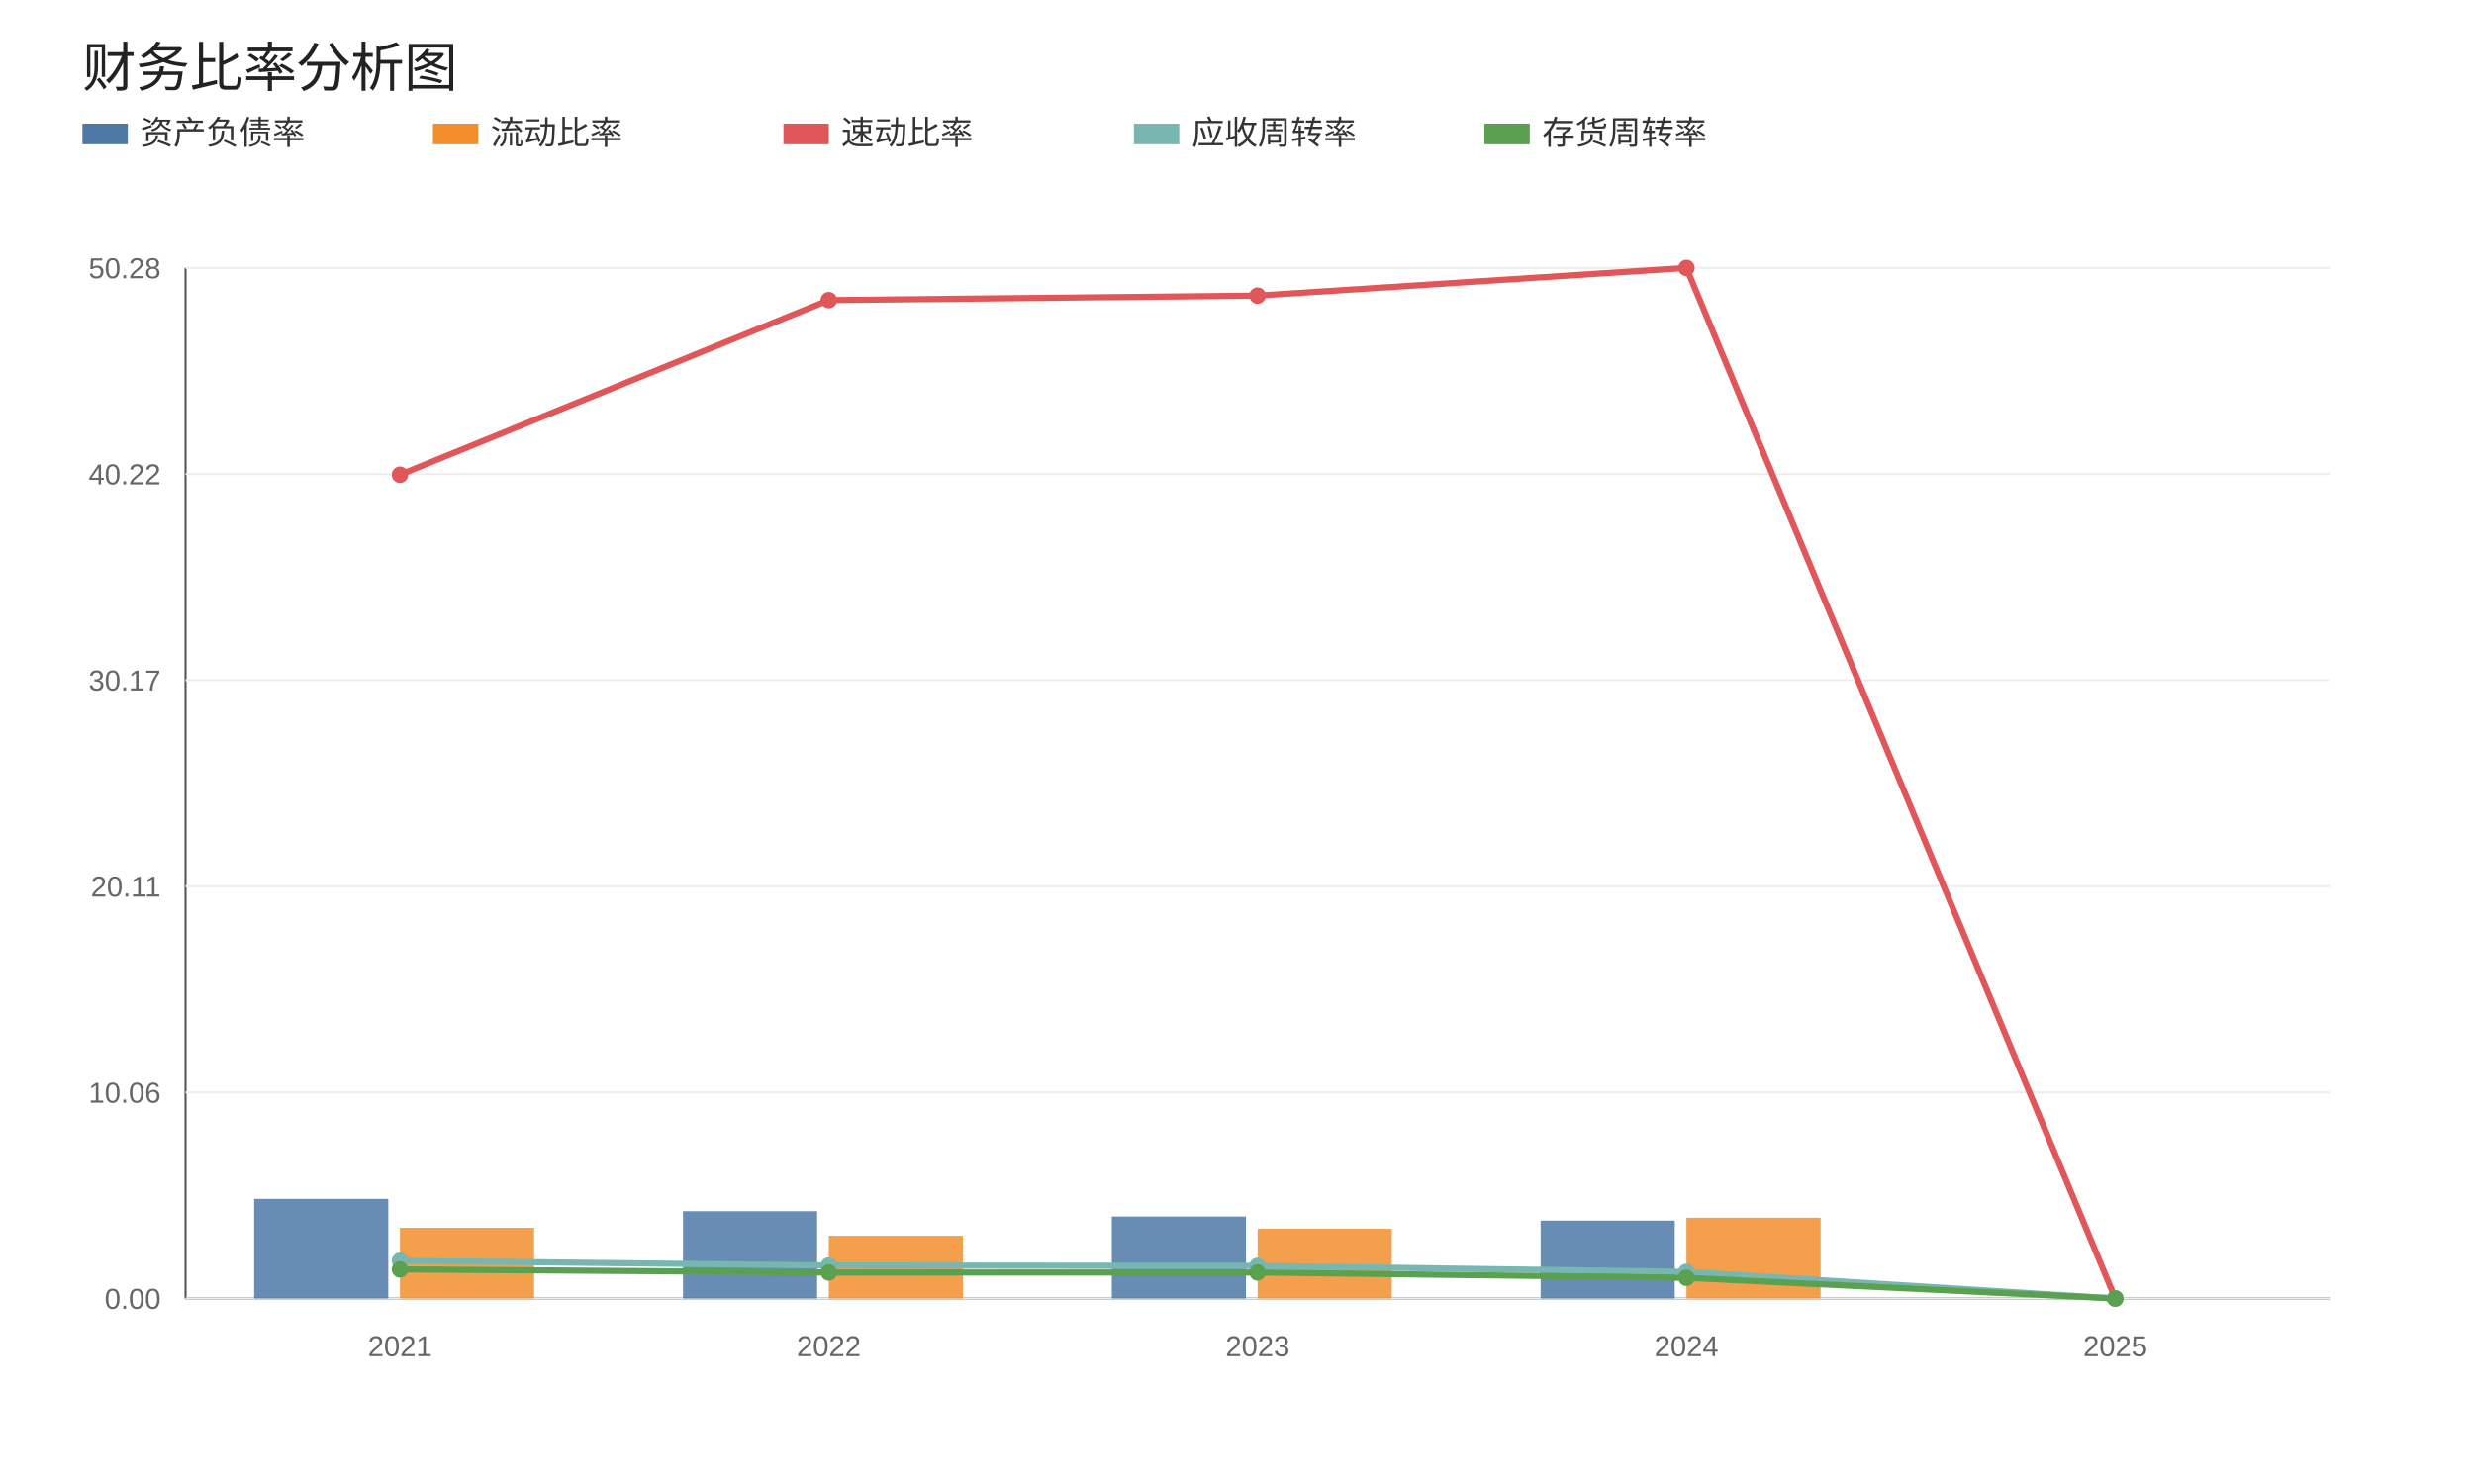
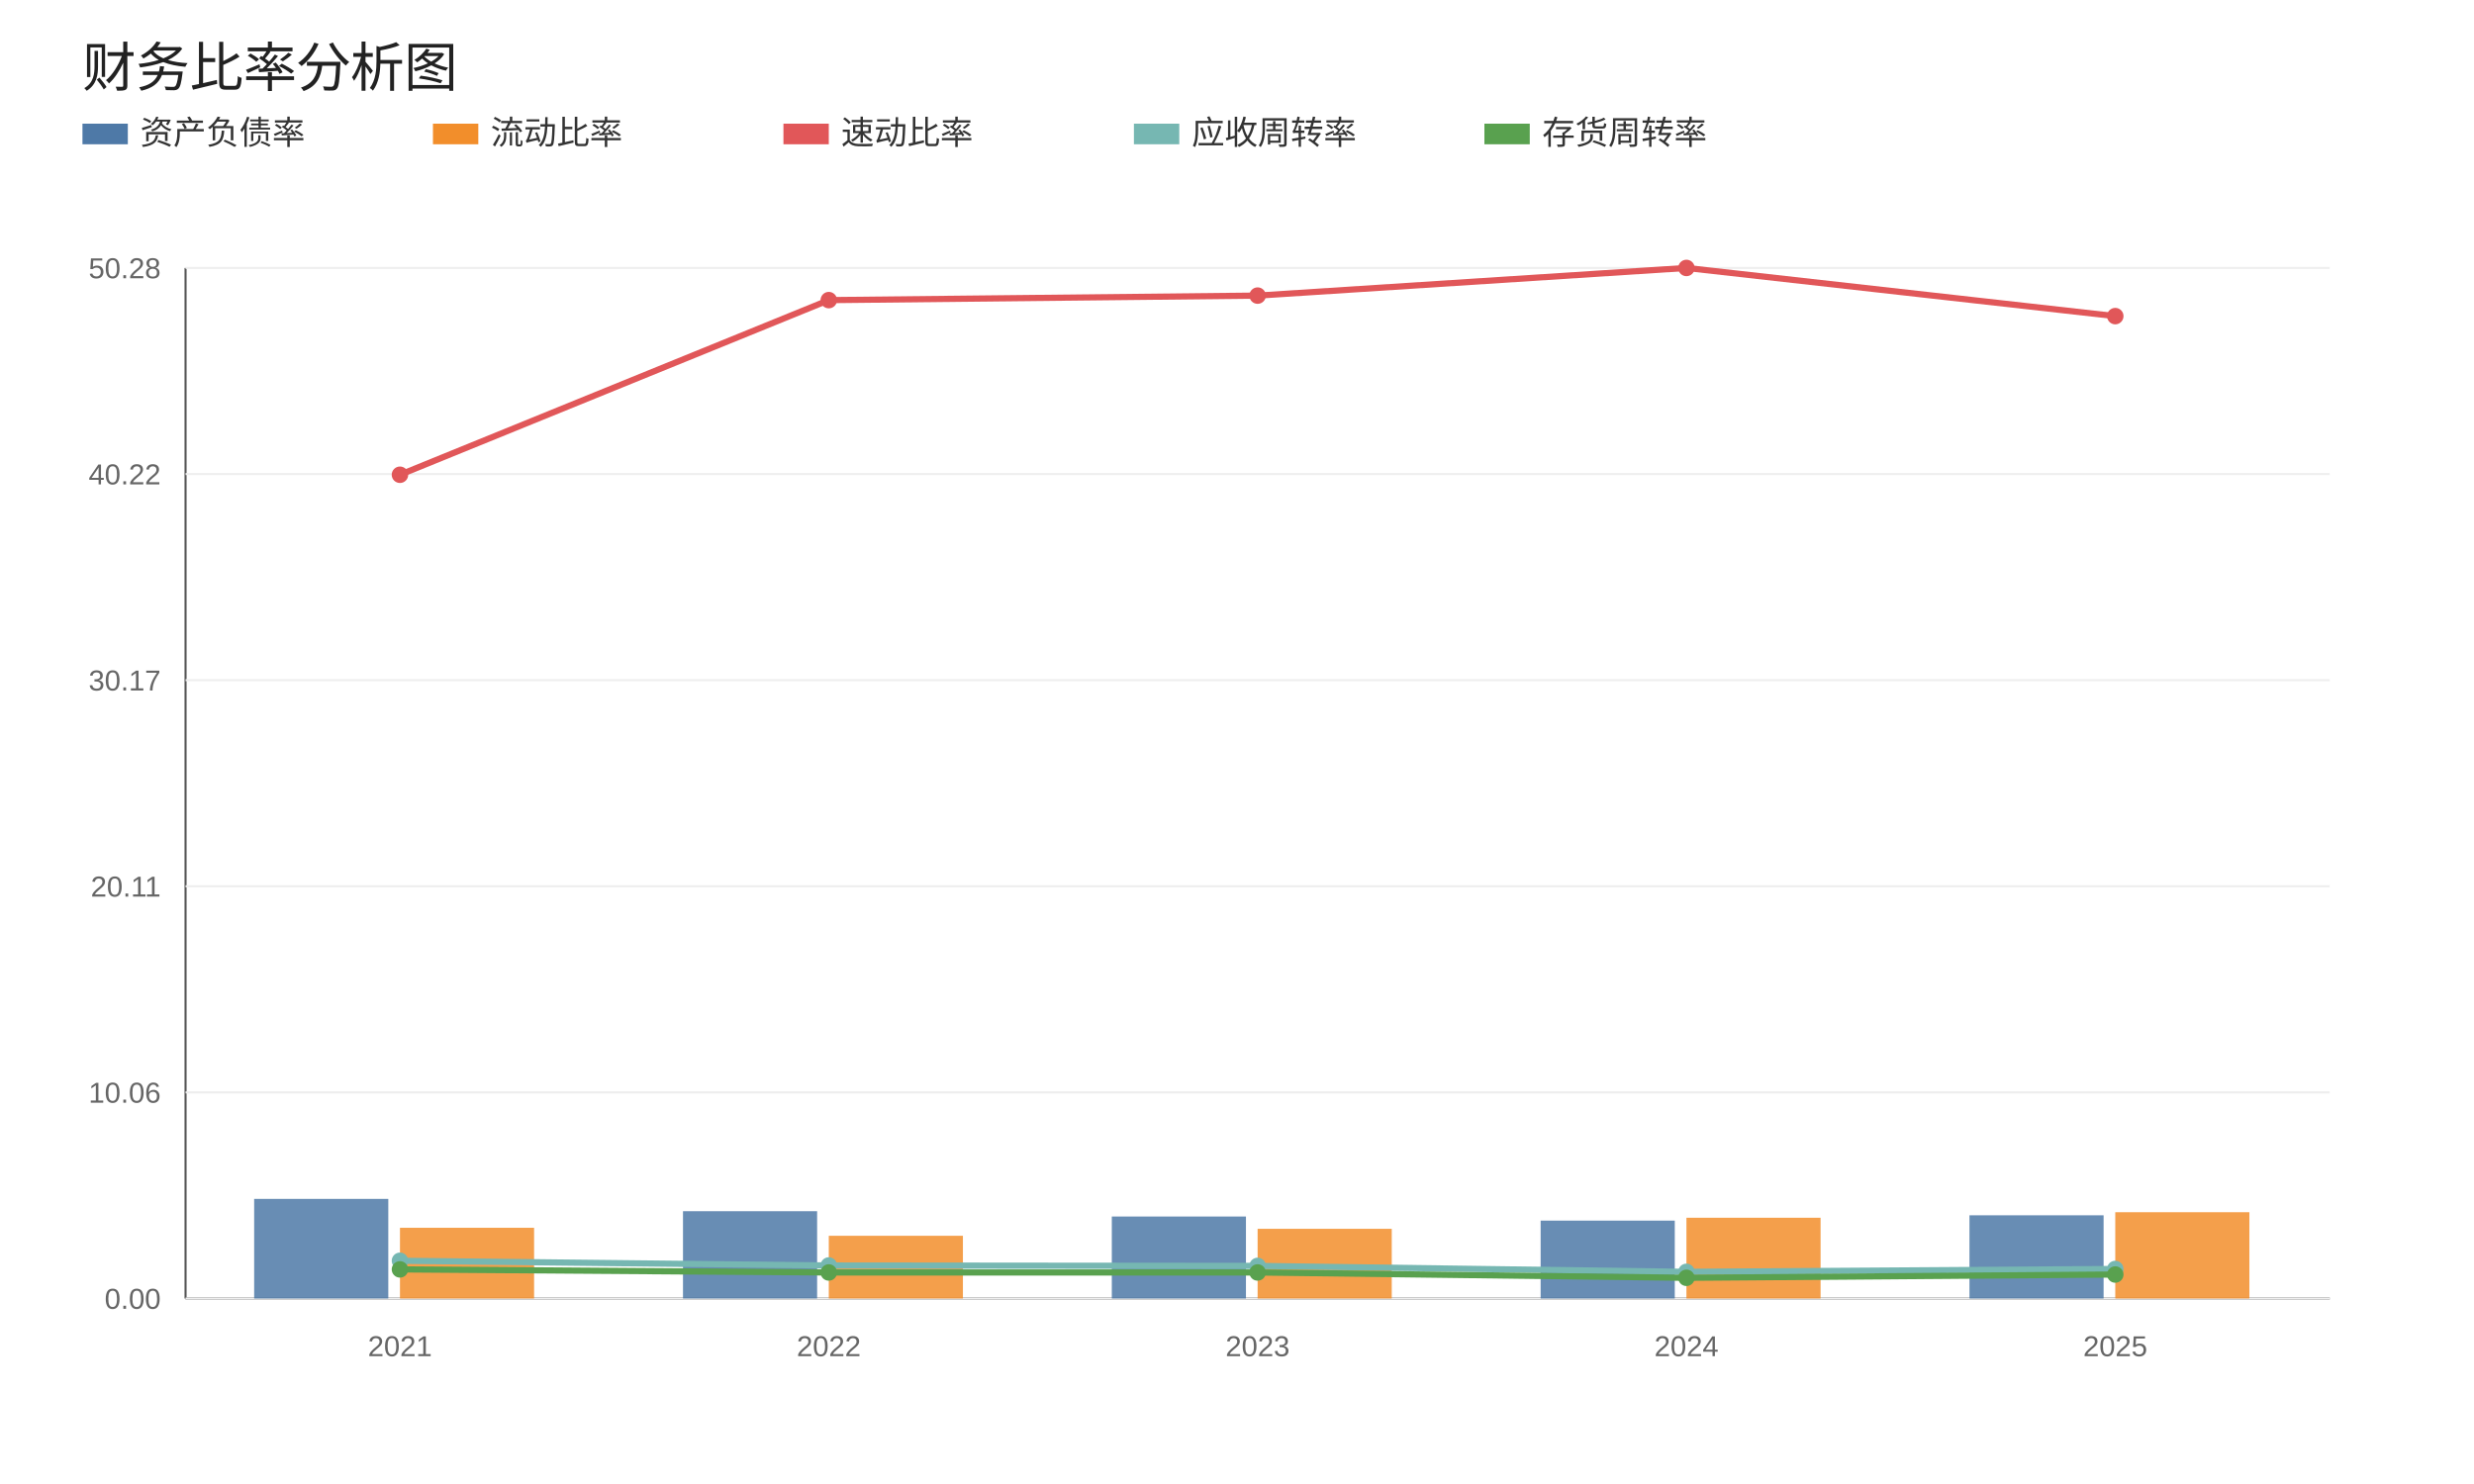
<svg xmlns="http://www.w3.org/2000/svg" width="1200" height="720" viewBox="0 0 1200 720">
  <rect x="0" y="0" width="100%" height="100%" fill="#ffffff" />
  <text x="40" y="42" font-size="26" font-family="Arial, PingFang SC, Microsoft YaHei, sans-serif" fill="#222">财务比率分析图</text>
  <rect x="40" y="60" width="22" height="10" fill="#4E79A7" />
  <text x="68" y="70" font-size="16" font-family="Arial, PingFang SC, Microsoft YaHei, sans-serif" fill="#333">资产负债率</text>
  <rect x="210" y="60" width="22" height="10" fill="#F28E2B" />
  <text x="238" y="70" font-size="16" font-family="Arial, PingFang SC, Microsoft YaHei, sans-serif" fill="#333">流动比率</text>
  <rect x="380" y="60" width="22" height="10" fill="#E15759" />
  <text x="408" y="70" font-size="16" font-family="Arial, PingFang SC, Microsoft YaHei, sans-serif" fill="#333">速动比率</text>
  <rect x="550" y="60" width="22" height="10" fill="#76B7B2" />
  <text x="578" y="70" font-size="16" font-family="Arial, PingFang SC, Microsoft YaHei, sans-serif" fill="#333">应收周转率</text>
  <rect x="720" y="60" width="22" height="10" fill="#59A14F" />
  <text x="748" y="70" font-size="16" font-family="Arial, PingFang SC, Microsoft YaHei, sans-serif" fill="#333">存货周转率</text>
  <line x1="90" y1="130" x2="90" y2="630" stroke="#555" stroke-width="1" />
  <line x1="90" y1="630.0" x2="1130" y2="630.0" stroke="#555" stroke-width="1" />
  <line x1="90" y1="630.0" x2="1130" y2="630.0" stroke="#eee" stroke-width="1" />
  <text x="78" y="635.0" text-anchor="end" font-size="14" font-family="Arial, PingFang SC, Microsoft YaHei, sans-serif" fill="#666">0.00</text>
  <line x1="90" y1="530.0" x2="1130" y2="530.0" stroke="#eee" stroke-width="1" />
  <text x="78" y="535.0" text-anchor="end" font-size="14" font-family="Arial, PingFang SC, Microsoft YaHei, sans-serif" fill="#666">10.06</text>
  <line x1="90" y1="430.0" x2="1130" y2="430.0" stroke="#eee" stroke-width="1" />
  <text x="78" y="435.0" text-anchor="end" font-size="14" font-family="Arial, PingFang SC, Microsoft YaHei, sans-serif" fill="#666">20.11</text>
  <line x1="90" y1="330.0" x2="1130" y2="330.0" stroke="#eee" stroke-width="1" />
  <text x="78" y="335.0" text-anchor="end" font-size="14" font-family="Arial, PingFang SC, Microsoft YaHei, sans-serif" fill="#666">30.17</text>
  <line x1="90" y1="230" x2="1130" y2="230" stroke="#eee" stroke-width="1" />
  <text x="78" y="235" text-anchor="end" font-size="14" font-family="Arial, PingFang SC, Microsoft YaHei, sans-serif" fill="#666">40.22</text>
  <line x1="90" y1="130.0" x2="1130" y2="130.0" stroke="#eee" stroke-width="1" />
  <text x="78" y="135.0" text-anchor="end" font-size="14" font-family="Arial, PingFang SC, Microsoft YaHei, sans-serif" fill="#666">50.28</text>
  <text x="194.0" y="658" text-anchor="middle" font-size="14" font-family="Arial, PingFang SC, Microsoft YaHei, sans-serif" fill="#666">2021</text>
  <text x="402.0" y="658" text-anchor="middle" font-size="14" font-family="Arial, PingFang SC, Microsoft YaHei, sans-serif" fill="#666">2022</text>
  <text x="610.0" y="658" text-anchor="middle" font-size="14" font-family="Arial, PingFang SC, Microsoft YaHei, sans-serif" fill="#666">2023</text>
  <text x="818.0" y="658" text-anchor="middle" font-size="14" font-family="Arial, PingFang SC, Microsoft YaHei, sans-serif" fill="#666">2024</text>
  <text x="1026.0" y="658" text-anchor="middle" font-size="14" font-family="Arial, PingFang SC, Microsoft YaHei, sans-serif" fill="#666">2025</text>
  <rect x="123.28" y="581.67" width="65.06" height="48.33" fill="#4E79A7" opacity="0.85" />
  <rect x="331.28" y="587.64" width="65.06" height="42.36" fill="#4E79A7" opacity="0.85" />
  <rect x="539.28" y="590.22" width="65.06" height="39.78" fill="#4E79A7" opacity="0.85" />
  <rect x="747.28" y="592.21" width="65.06" height="37.79" fill="#4E79A7" opacity="0.85" />
-   <rect x="955.28" y="630.00" width="65.06" height="0.00" fill="#4E79A7" opacity="0.85" />
+   <rect x="955.28" y="589.63" width="65.06" height="40.37" fill="#4E79A7" opacity="0.85" />
  <rect x="194.00" y="595.69" width="65.06" height="34.31" fill="#F28E2B" opacity="0.85" />
  <rect x="402.00" y="599.57" width="65.06" height="30.43" fill="#F28E2B" opacity="0.85" />
  <rect x="610.00" y="596.19" width="65.06" height="33.81" fill="#F28E2B" opacity="0.85" />
  <rect x="818.00" y="590.82" width="65.06" height="39.18" fill="#F28E2B" opacity="0.85" />
-   <rect x="1026.00" y="630.00" width="65.06" height="0.00" fill="#F28E2B" opacity="0.85" />
-   <polyline fill="none" stroke="#E15759" stroke-width="3" points="194.00,230.34 402.00,145.61 610.00,143.42 818.00,130.00 1026.00,630.00" />
+   <rect x="1026.00" y="588.13" width="65.06" height="41.87" fill="#F28E2B" opacity="0.85" />
+   <polyline fill="none" stroke="#E15759" stroke-width="3" points="194.00,230.34 402.00,145.61 610.00,143.42 818.00,130.00 1026.00,153.37" />
  <circle cx="194.00" cy="230.34" r="4" fill="#E15759" />
  <circle cx="402.00" cy="145.61" r="4" fill="#E15759" />
  <circle cx="610.00" cy="143.42" r="4" fill="#E15759" />
  <circle cx="818.00" cy="130.00" r="4" fill="#E15759" />
-   <circle cx="1026.00" cy="630.00" r="4" fill="#E15759" />
-   <polyline fill="none" stroke="#76B7B2" stroke-width="3" points="194.00,611.70 402.00,613.99 610.00,614.19 818.00,617.07 1026.00,630.00" />
+   <circle cx="1026.00" cy="153.37" r="4" fill="#E15759" />
+   <polyline fill="none" stroke="#76B7B2" stroke-width="3" points="194.00,611.70 402.00,613.99 610.00,614.19 818.00,617.07 1026.00,615.68" />
  <circle cx="194.00" cy="611.70" r="4" fill="#76B7B2" />
  <circle cx="402.00" cy="613.99" r="4" fill="#76B7B2" />
  <circle cx="610.00" cy="614.19" r="4" fill="#76B7B2" />
  <circle cx="818.00" cy="617.07" r="4" fill="#76B7B2" />
-   <circle cx="1026.00" cy="630.00" r="4" fill="#76B7B2" />
-   <polyline fill="none" stroke="#59A14F" stroke-width="3" points="194.00,615.88 402.00,617.37 610.00,617.37 818.00,619.96 1026.00,630.00" />
+   <circle cx="1026.00" cy="615.68" r="4" fill="#76B7B2" />
+   <polyline fill="none" stroke="#59A14F" stroke-width="3" points="194.00,615.88 402.00,617.37 610.00,617.37 818.00,619.96 1026.00,618.37" />
  <circle cx="194.00" cy="615.88" r="4" fill="#59A14F" />
  <circle cx="402.00" cy="617.37" r="4" fill="#59A14F" />
  <circle cx="610.00" cy="617.37" r="4" fill="#59A14F" />
  <circle cx="818.00" cy="619.96" r="4" fill="#59A14F" />
-   <circle cx="1026.00" cy="630.00" r="4" fill="#59A14F" />
+   <circle cx="1026.00" cy="618.37" r="4" fill="#59A14F" />
</svg>
